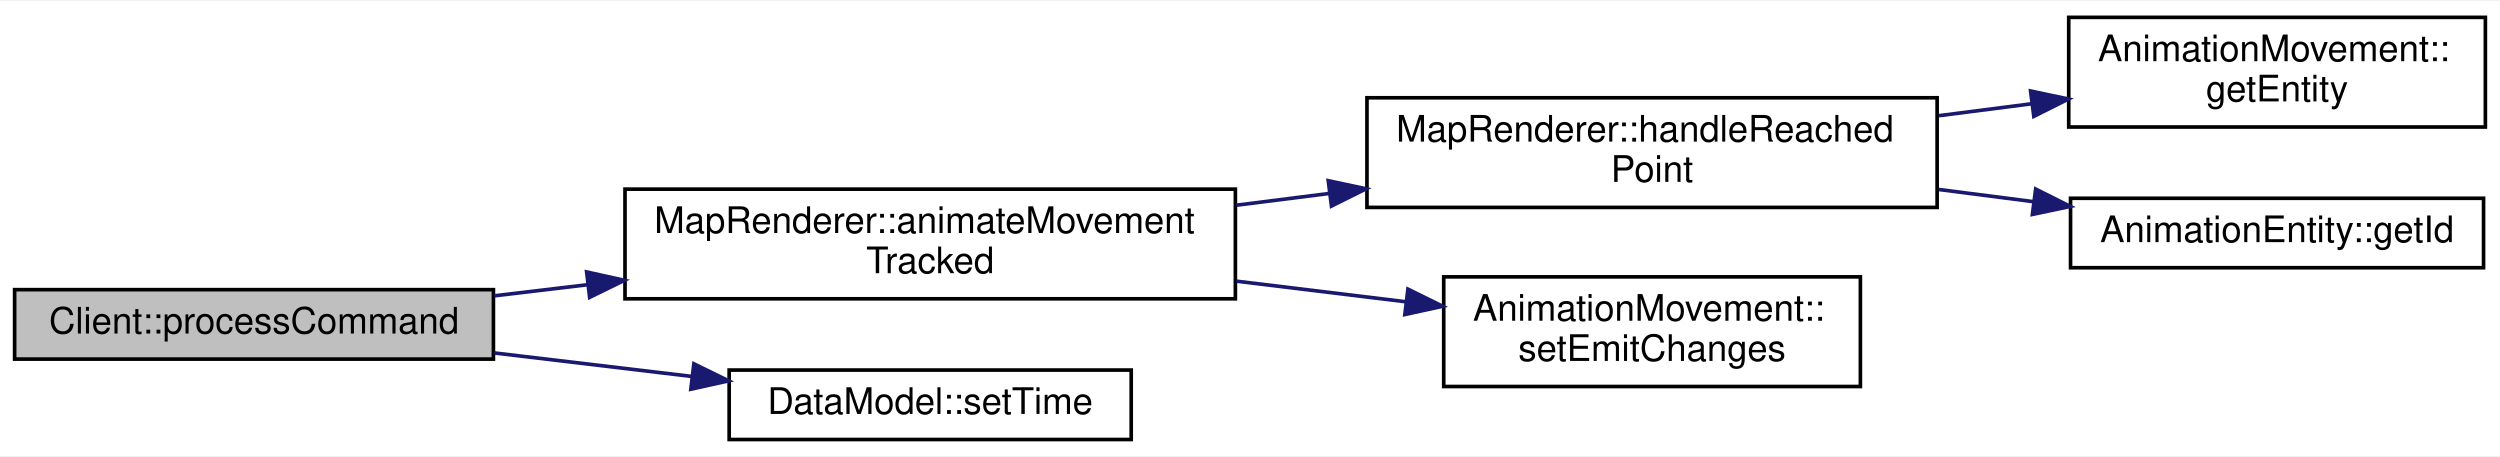
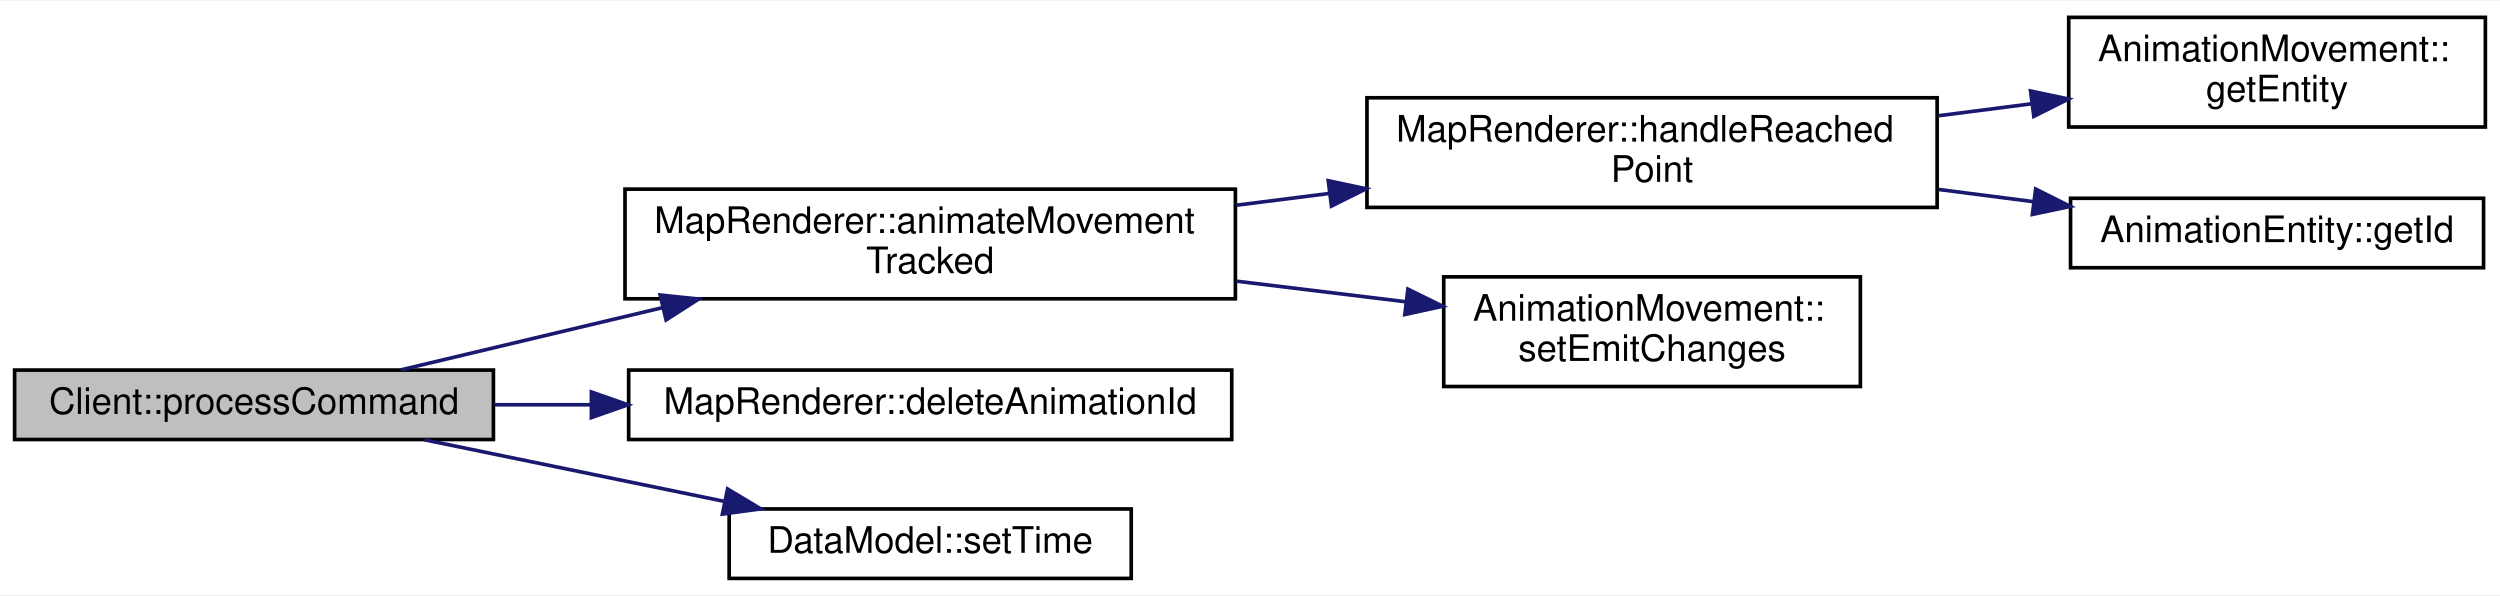
- <svg xmlns="http://www.w3.org/2000/svg" xmlns:xlink="http://www.w3.org/1999/xlink" width="684pt" height="125pt" viewBox="0.00 0.00 684.00 124.50">
-   <g id="graph0" class="graph" transform="scale(1 1) rotate(0) translate(4 120.5)">
-     <polygon fill="#ffffff" stroke="transparent" points="-4,4 -4,-120.5 680,-120.5 680,4 -4,4" />
+ <svg xmlns="http://www.w3.org/2000/svg" xmlns:xlink="http://www.w3.org/1999/xlink" width="684pt" height="163pt" viewBox="0.00 0.00 684.00 162.50">
+   <g id="graph0" class="graph" transform="scale(1 1) rotate(0) translate(4 158.5)">
+     <polygon fill="#ffffff" stroke="transparent" points="-4,4 -4,-158.5 680,-158.5 680,4 -4,4" />
    <g id="node1" class="node">
      <g id="a_node1">
        <a xlink:title="Client::processCommand Führt einen empfangenen Befehl aus dem Serverprotokoll aus.">
-           <polygon fill="#bfbfbf" stroke="#000000" points="0,-22.5 0,-41.5 131,-41.5 131,-22.5 0,-22.5" />
-           <text text-anchor="middle" x="65.5" y="-29.5" font-family="Helvetica,sans-Serif" font-size="10.00" fill="#000000">Client::processCommand</text>
+           <polygon fill="#bfbfbf" stroke="#000000" points="0,-38.5 0,-57.5 131,-57.5 131,-38.5 0,-38.5" />
+           <text text-anchor="middle" x="65.5" y="-45.5" font-family="Helvetica,sans-Serif" font-size="10.00" fill="#000000">Client::processCommand</text>
        </a>
      </g>
    </g>
    <g id="node2" class="node">
      <g id="a_node2">
        <a xlink:href="classMapRenderer.html#a58a55f100157958cf39c7028b12ef569" target="_top" xlink:title=" ">
-           <polygon fill="#ffffff" stroke="#000000" points="167,-39 167,-69 334,-69 334,-39 167,-39" />
-           <text text-anchor="start" x="175" y="-57" font-family="Helvetica,sans-Serif" font-size="10.00" fill="#000000">MapRenderer::animateMovement</text>
-           <text text-anchor="middle" x="250.5" y="-46" font-family="Helvetica,sans-Serif" font-size="10.00" fill="#000000">Tracked</text>
+           <polygon fill="#ffffff" stroke="#000000" points="167,-77 167,-107 334,-107 334,-77 167,-77" />
+           <text text-anchor="start" x="175" y="-95" font-family="Helvetica,sans-Serif" font-size="10.00" fill="#000000">MapRenderer::animateMovement</text>
+           <text text-anchor="middle" x="250.5" y="-84" font-family="Helvetica,sans-Serif" font-size="10.00" fill="#000000">Tracked</text>
        </a>
      </g>
    </g>
    <g id="edge1" class="edge">
-       <path fill="none" stroke="#191970" d="M131.245,-39.818C139.531,-40.804 148.13,-41.826 156.744,-42.851" />
-       <polygon fill="#191970" stroke="#191970" points="156.501,-46.346 166.844,-44.052 157.327,-39.395 156.501,-46.346" />
+       <path fill="none" stroke="#191970" d="M105.642,-57.547C126.564,-62.523 152.814,-68.767 177.202,-74.567" />
+       <polygon fill="#191970" stroke="#191970" points="176.619,-78.026 187.157,-76.935 178.238,-71.216 176.619,-78.026" />
    </g>
    <g id="node7" class="node">
      <g id="a_node7">
+         <a xlink:href="classMapRenderer.html#a37d712e19b31db09e555976bb8647df7" target="_top" xlink:title="MapRenderer::deleteAnimationId Löscht eine Animation anhand der Entity-Id.">
+           <polygon fill="#ffffff" stroke="#000000" points="168,-38.5 168,-57.5 333,-57.5 333,-38.5 168,-38.5" />
+           <text text-anchor="middle" x="250.5" y="-45.5" font-family="Helvetica,sans-Serif" font-size="10.00" fill="#000000">MapRenderer::deleteAnimationId</text>
+         </a>
+       </g>
+     </g>
+     <g id="edge6" class="edge">
+       <path fill="none" stroke="#191970" d="M131.245,-48C139.847,-48 148.787,-48 157.731,-48" />
+       <polygon fill="#191970" stroke="#191970" points="157.811,-51.5 167.811,-48 157.811,-44.5 157.811,-51.5" />
+     </g>
+     <g id="node8" class="node">
+       <g id="a_node8">
        <a xlink:href="classDataModel.html#a75f38e795a59558568e22dbb095d24ac" target="_top" xlink:title="DataModel::setTime Setzt den aktuellen Zeitstempel.">
          <polygon fill="#ffffff" stroke="#000000" points="195.5,-.5 195.5,-19.5 305.5,-19.5 305.5,-.5 195.5,-.5" />
          <text text-anchor="middle" x="250.5" y="-7.5" font-family="Helvetica,sans-Serif" font-size="10.00" fill="#000000">DataModel::setTime</text>
        </a>
      </g>
    </g>
-     <g id="edge6" class="edge">
-       <path fill="none" stroke="#191970" d="M131.245,-24.182C148.782,-22.096 167.723,-19.844 185.234,-17.761" />
-       <polygon fill="#191970" stroke="#191970" points="185.841,-21.214 195.358,-16.557 185.015,-14.263 185.841,-21.214" />
+     <g id="edge7" class="edge">
+       <path fill="none" stroke="#191970" d="M112.183,-38.411C137.146,-33.283 168.064,-26.933 194.334,-21.537" />
+       <polygon fill="#191970" stroke="#191970" points="195.061,-24.961 204.152,-19.52 193.653,-18.104 195.061,-24.961" />
    </g>
    <g id="node3" class="node">
      <g id="a_node3">
        <a xlink:href="classMapRenderer.html#a8a4025ac579a3a9ec1b56544431f263b" target="_top" xlink:title="MapRenderer::handleReachedPoint Wird aufgerufen, wenn eine Animation einen neuen Punkt erreicht.">
-           <polygon fill="#ffffff" stroke="#000000" points="370,-64 370,-94 526,-94 526,-64 370,-64" />
-           <text text-anchor="start" x="378" y="-82" font-family="Helvetica,sans-Serif" font-size="10.00" fill="#000000">MapRenderer::handleReached</text>
-           <text text-anchor="middle" x="448" y="-71" font-family="Helvetica,sans-Serif" font-size="10.00" fill="#000000">Point</text>
+           <polygon fill="#ffffff" stroke="#000000" points="370,-102 370,-132 526,-132 526,-102 370,-102" />
+           <text text-anchor="start" x="378" y="-120" font-family="Helvetica,sans-Serif" font-size="10.00" fill="#000000">MapRenderer::handleReached</text>
+           <text text-anchor="middle" x="448" y="-109" font-family="Helvetica,sans-Serif" font-size="10.00" fill="#000000">Point</text>
        </a>
      </g>
    </g>
    <g id="edge2" class="edge">
-       <path fill="none" stroke="#191970" d="M334.258,-64.602C342.721,-65.674 351.335,-66.764 359.842,-67.841" />
-       <polygon fill="#191970" stroke="#191970" points="359.405,-71.313 369.765,-69.097 360.284,-64.369 359.405,-71.313" />
+       <path fill="none" stroke="#191970" d="M334.258,-102.602C342.721,-103.674 351.335,-104.764 359.842,-105.841" />
+       <polygon fill="#191970" stroke="#191970" points="359.405,-109.313 369.765,-107.097 360.284,-102.369 359.405,-109.313" />
    </g>
    <g id="node6" class="node">
      <g id="a_node6">
        <a xlink:href="classAnimationMovement.html#ac08c2750866d7ed93bcede356626883b" target="_top" xlink:title="AnimationMovement::setEmitChanges Setzt ob jede Punktänderung emitted wird.">
-           <polygon fill="#ffffff" stroke="#000000" points="391,-15 391,-45 505,-45 505,-15 391,-15" />
-           <text text-anchor="start" x="399" y="-33" font-family="Helvetica,sans-Serif" font-size="10.00" fill="#000000">AnimationMovement::</text>
-           <text text-anchor="middle" x="448" y="-22" font-family="Helvetica,sans-Serif" font-size="10.00" fill="#000000">setEmitChanges</text>
+           <polygon fill="#ffffff" stroke="#000000" points="391,-53 391,-83 505,-83 505,-53 391,-53" />
+           <text text-anchor="start" x="399" y="-71" font-family="Helvetica,sans-Serif" font-size="10.00" fill="#000000">AnimationMovement::</text>
+           <text text-anchor="middle" x="448" y="-60" font-family="Helvetica,sans-Serif" font-size="10.00" fill="#000000">setEmitChanges</text>
        </a>
      </g>
    </g>
    <g id="edge5" class="edge">
-       <path fill="none" stroke="#191970" d="M334.258,-43.822C349.719,-41.943 365.682,-40.003 380.584,-38.192" />
-       <polygon fill="#191970" stroke="#191970" points="381.206,-41.642 390.711,-36.962 380.362,-34.694 381.206,-41.642" />
+       <path fill="none" stroke="#191970" d="M334.258,-81.822C349.719,-79.943 365.682,-78.003 380.584,-76.192" />
+       <polygon fill="#191970" stroke="#191970" points="381.206,-79.642 390.711,-74.962 380.362,-72.694 381.206,-79.642" />
    </g>
    <g id="node4" class="node">
      <g id="a_node4">
        <a xlink:href="classAnimationMovement.html#afa899606a17b3a76e8c8f5b9f2e3dbf8" target="_top" xlink:title=" ">
-           <polygon fill="#ffffff" stroke="#000000" points="562,-86 562,-116 676,-116 676,-86 562,-86" />
-           <text text-anchor="start" x="570" y="-104" font-family="Helvetica,sans-Serif" font-size="10.00" fill="#000000">AnimationMovement::</text>
-           <text text-anchor="middle" x="619" y="-93" font-family="Helvetica,sans-Serif" font-size="10.00" fill="#000000">getEntity</text>
+           <polygon fill="#ffffff" stroke="#000000" points="562,-124 562,-154 676,-154 676,-124 562,-124" />
+           <text text-anchor="start" x="570" y="-142" font-family="Helvetica,sans-Serif" font-size="10.00" fill="#000000">AnimationMovement::</text>
+           <text text-anchor="middle" x="619" y="-131" font-family="Helvetica,sans-Serif" font-size="10.00" fill="#000000">getEntity</text>
        </a>
      </g>
    </g>
    <g id="edge3" class="edge">
-       <path fill="none" stroke="#191970" d="M526.493,-89.099C534.982,-90.191 543.564,-91.295 551.901,-92.367" />
-       <polygon fill="#191970" stroke="#191970" points="551.561,-95.852 561.926,-93.657 552.454,-88.91 551.561,-95.852" />
+       <path fill="none" stroke="#191970" d="M526.493,-127.099C534.982,-128.191 543.564,-129.295 551.901,-130.367" />
+       <polygon fill="#191970" stroke="#191970" points="551.561,-133.852 561.926,-131.657 552.454,-126.91 551.561,-133.852" />
    </g>
    <g id="node5" class="node">
      <g id="a_node5">
        <a xlink:href="classAnimationEntity.html#a44265778f36955ef1bdaf322bff386c9" target="_top" xlink:title="AnimationEntity::getId Liefert die ID zurück.">
-           <polygon fill="#ffffff" stroke="#000000" points="562.5,-47.5 562.5,-66.5 675.5,-66.5 675.5,-47.5 562.5,-47.5" />
-           <text text-anchor="middle" x="619" y="-54.5" font-family="Helvetica,sans-Serif" font-size="10.00" fill="#000000">AnimationEntity::getId</text>
+           <polygon fill="#ffffff" stroke="#000000" points="562.5,-85.5 562.5,-104.5 675.5,-104.5 675.5,-85.5 562.5,-85.5" />
+           <text text-anchor="middle" x="619" y="-92.5" font-family="Helvetica,sans-Serif" font-size="10.00" fill="#000000">AnimationEntity::getId</text>
        </a>
      </g>
    </g>
    <g id="edge4" class="edge">
-       <path fill="none" stroke="#191970" d="M526.493,-68.901C535.107,-67.793 543.817,-66.673 552.269,-65.585" />
-       <polygon fill="#191970" stroke="#191970" points="552.955,-69.026 562.427,-64.278 552.062,-62.083 552.955,-69.026" />
+       <path fill="none" stroke="#191970" d="M526.493,-106.901C535.107,-105.793 543.817,-104.673 552.269,-103.585" />
+       <polygon fill="#191970" stroke="#191970" points="552.955,-107.026 562.427,-102.278 552.062,-100.083 552.955,-107.026" />
    </g>
  </g>
</svg>
